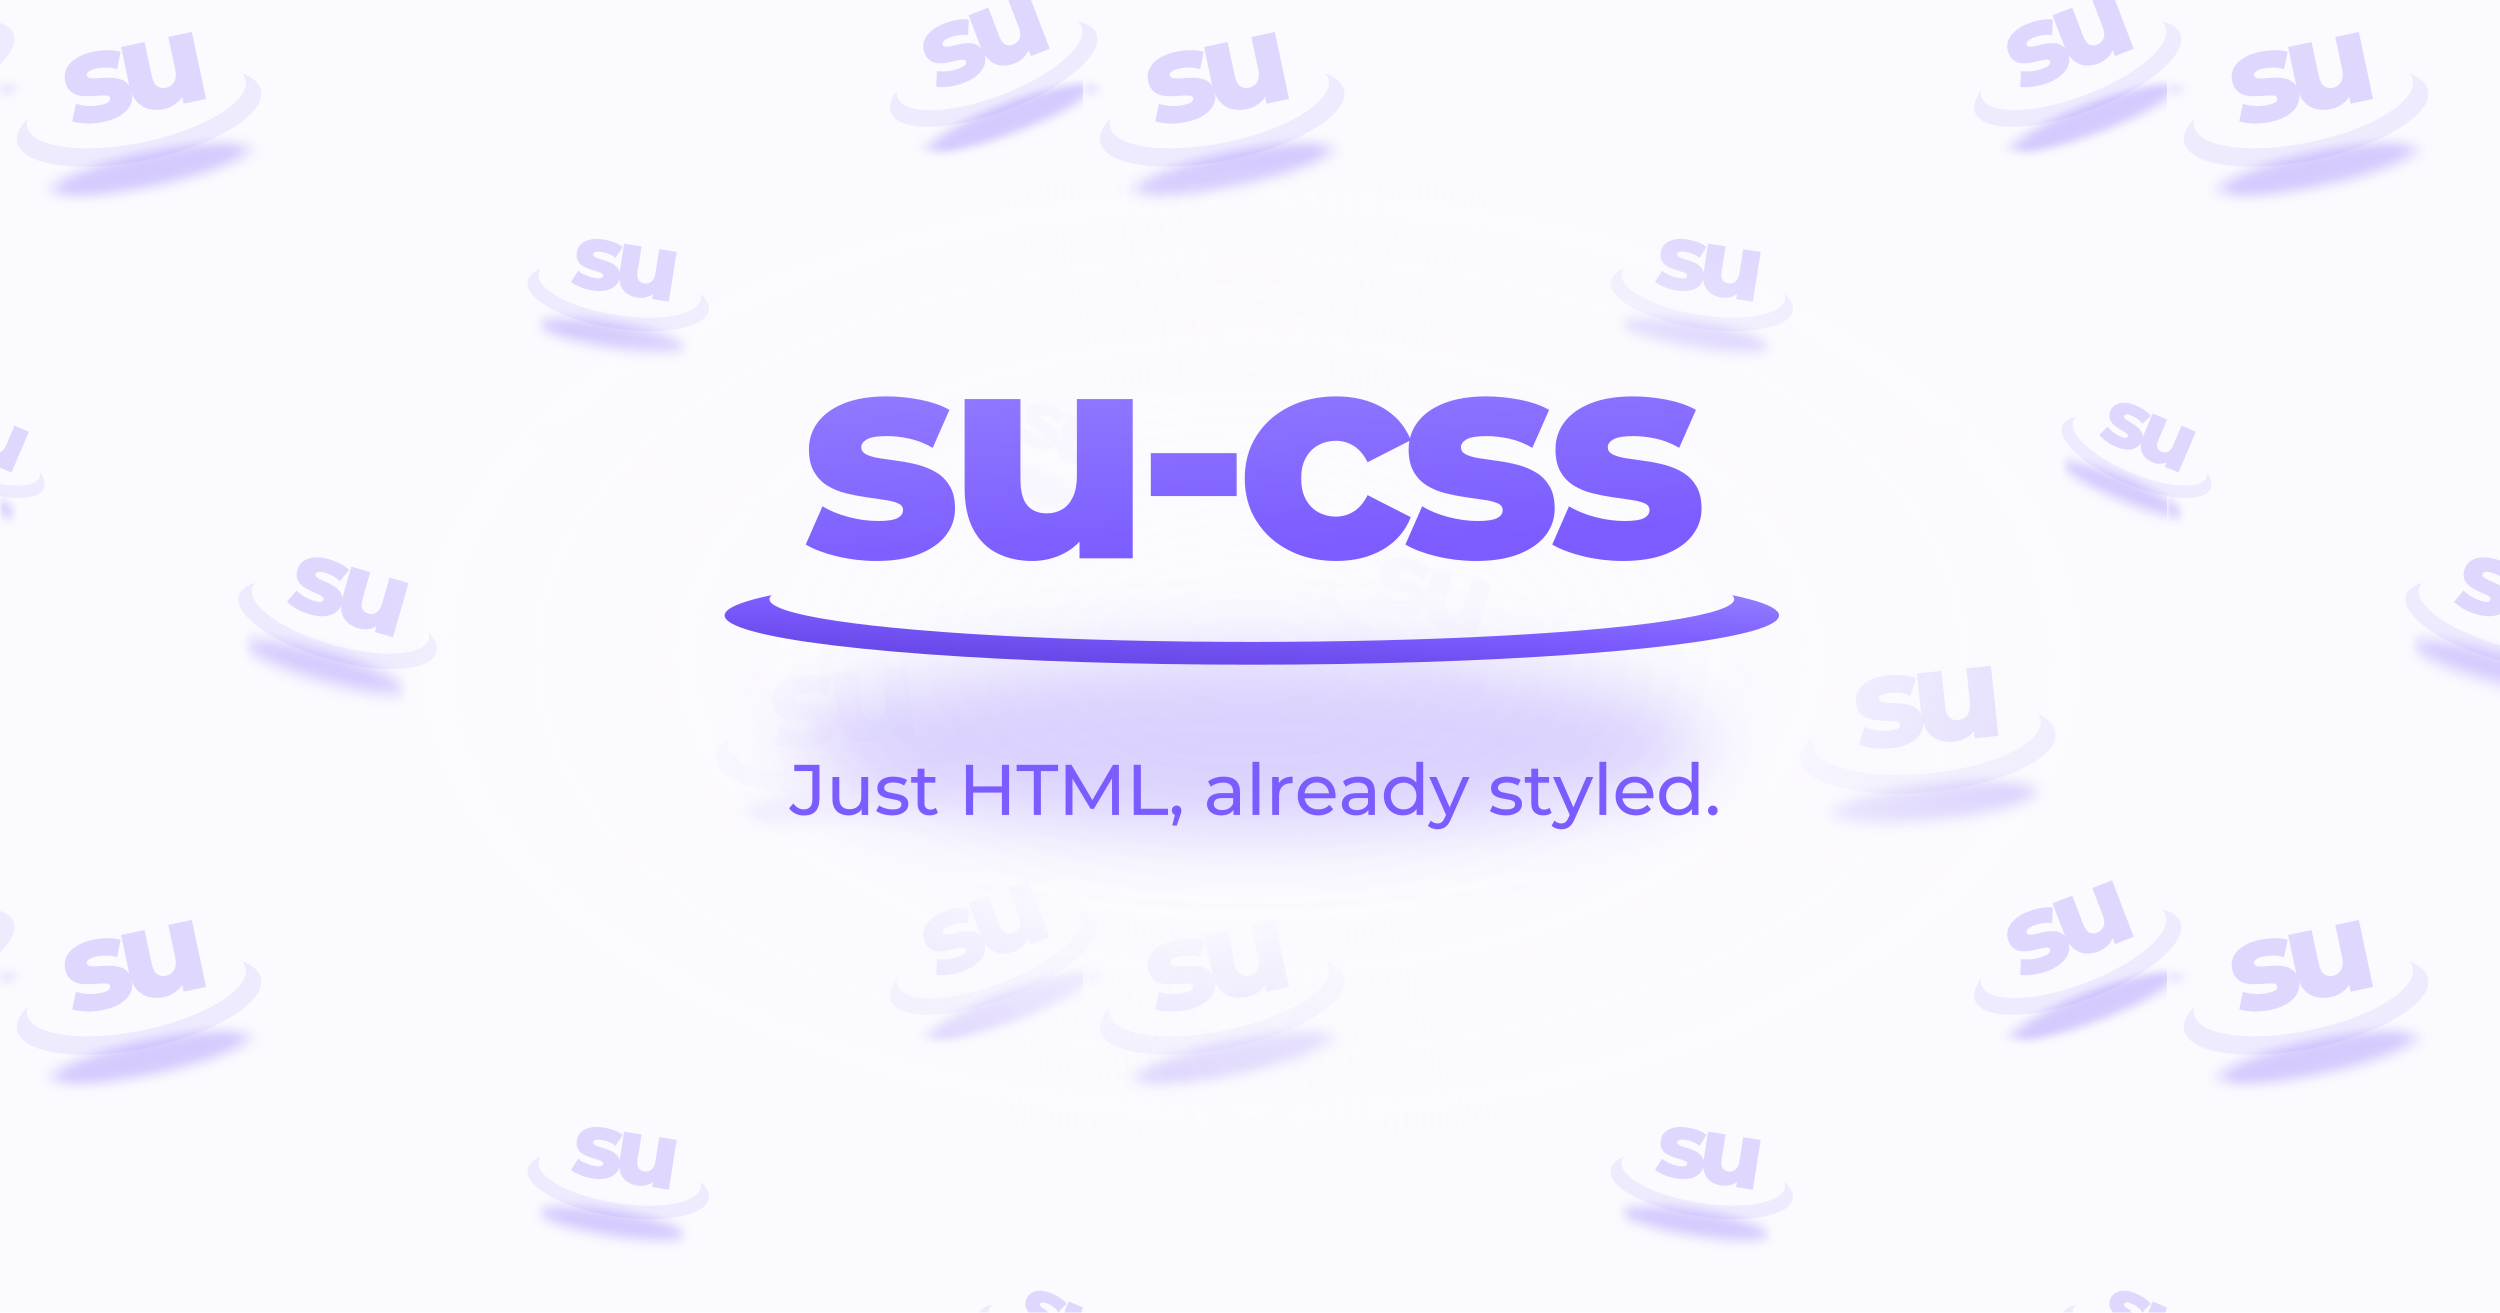
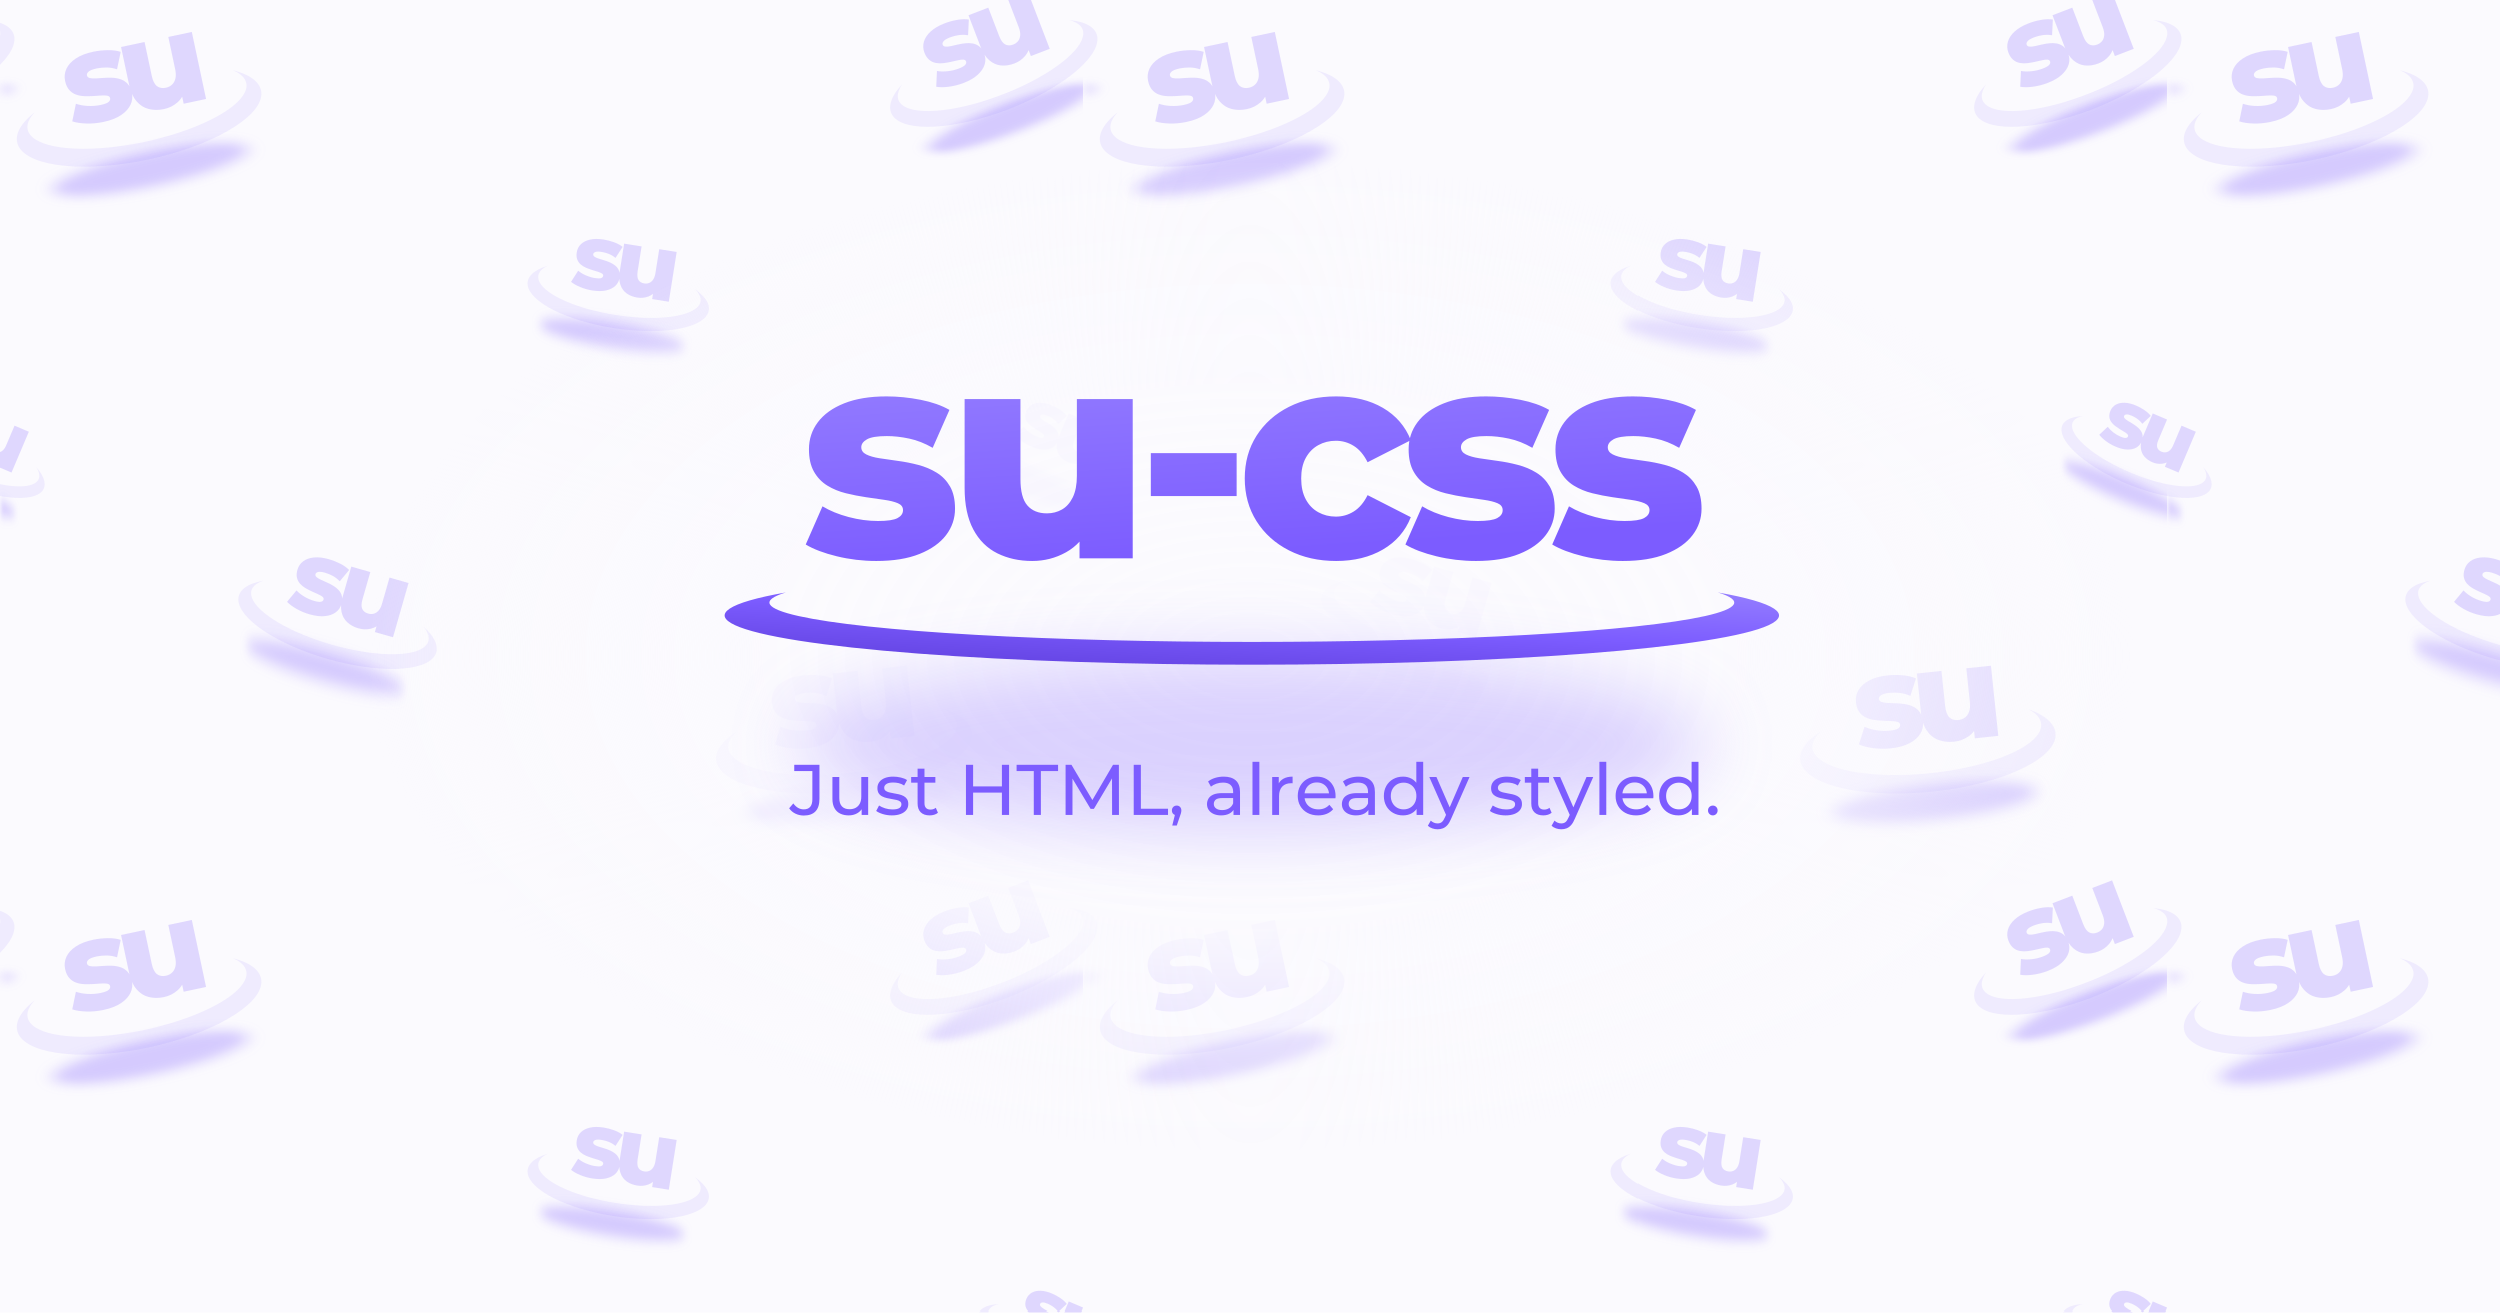
<svg xmlns="http://www.w3.org/2000/svg" xmlns:xlink="http://www.w3.org/1999/xlink" viewBox="0 0 1200 630" width="1200" height="630" role="img" aria-label="SuCSS — Just HTML, already styled.">
  <defs>
    <linearGradient id="word-gradient" x1="0" y1="0" x2="0.35" y2="1">
      <stop offset="0" stop-color="#9179FF" />
      <stop offset="1" stop-color="#7C5CFF" />
    </linearGradient>
    <linearGradient id="plate-gradient" x1="0.85" y1="0" x2="0.15" y2="1">
      <stop offset="0" stop-color="#9179FF" />
      <stop offset="0.45" stop-color="#7C5CFF" />
      <stop offset="1" stop-color="#6242E0" />
    </linearGradient>
    <filter id="plate-shadow" x="-70%" y="-200%" width="240%" height="500%" color-interpolation-filters="sRGB">
      <feGaussianBlur stdDeviation="20.94" />
    </filter>
    <filter id="pattern-shadow" x="-70%" y="-200%" width="240%" height="500%" color-interpolation-filters="sRGB">
      <feGaussianBlur stdDeviation="9.96" />
    </filter>
    <g id="su-mark">
      <ellipse cx="93.78" cy="179.33" rx="140.86" ry="24.27" fill="#7C5CFF" opacity="0.3" filter="url(#pattern-shadow)" />
-       <path d="M-61.11 73.21A176.07 62.22 0 1 0 248.67 73.21A157.79 55.72 0 1 1 -61.11 73.21Z" fill="#7C5CFF16" fill-rule="evenodd" />
+       <path d="M-49.24 66.51A176.07 62.22 0 1 0 236.8 66.51A157.79 51.37 0 1 1 -49.24 66.51Z" fill="#7C5CFF16" fill-rule="evenodd" />
      <path d="M42.86 100L42.86 100Q30.54 100 18.84 97.14Q7.14 94.29 0 90L0 90L10.18 66.79Q16.96 70.89 26.07 73.3Q35.18 75.71 43.93 75.71L43.93 75.71Q52.5 75.71 55.8 73.93Q59.11 72.14 59.11 69.11L59.11 69.11Q59.11 66.25 55.98 64.91Q52.86 63.57 47.77 62.86Q42.68 62.14 36.61 61.25Q30.54 60.36 24.38 58.84Q18.21 57.32 13.13 54.2Q8.04 51.07 5 45.71Q1.96 40.36 1.96 32.14L1.96 32.14Q1.96 22.86 7.41 15.63Q12.86 8.39 23.39 4.2Q33.93 0 49.11 0L49.11 0Q59.29 0 69.73 2.05Q80.18 4.11 87.32 8.21L87.32 8.21L77.14 31.25Q70 27.14 62.86 25.63Q55.71 24.11 49.29 24.11L49.29 24.11Q40.71 24.11 37.23 26.07Q33.75 28.04 33.75 30.89L33.75 30.89Q33.75 33.75 36.79 35.27Q39.82 36.79 44.91 37.59Q50 38.39 56.07 39.2Q62.14 40 68.3 41.61Q74.46 43.21 79.55 46.34Q84.64 49.46 87.68 54.73Q90.71 60 90.71 68.21L90.71 68.21Q90.71 77.14 85.27 84.29Q79.82 91.43 69.2 95.71Q58.57 100 42.86 100M130.3 100L130.3 100Q118.52 100 109.14 95.36Q99.77 90.71 94.5 80.8Q89.23 70.89 89.23 55.71L89.23 55.71L89.23 1.61L123.16 1.61L123.16 50.18Q123.16 61.43 127.36 66.25Q131.55 71.07 139.23 71.07L139.23 71.07Q144.23 71.07 148.34 68.75Q152.45 66.43 154.95 61.34Q157.45 56.25 157.45 48.21L157.45 48.21L157.45 1.61L191.38 1.61L191.38 98.39L159.05 98.39L159.05 71.07L165.3 78.75Q160.3 89.46 150.84 94.73Q141.38 100 130.3 100" fill="#7C5CFF38" />
    </g>
    <clipPath id="pattern-clip">
      <rect width="520" height="426.4" />
    </clipPath>
    <pattern id="su-pattern" width="520" height="426.4" patternUnits="userSpaceOnUse">
      <g clip-path="url(#pattern-clip)">
        <use xlink:href="#su-mark" href="#su-mark" transform="translate(67.6 59.7) rotate(-12) scale(0.34) translate(-93.78 -114.25)" />
        <use xlink:href="#su-mark" href="#su-mark" transform="translate(67.6 486.1) rotate(-12) scale(0.34) translate(-93.78 -114.25)" />
        <use xlink:href="#su-mark" href="#su-mark" transform="translate(587.6 59.7) rotate(-12) scale(0.34) translate(-93.78 -114.25)" />
        <use xlink:href="#su-mark" href="#su-mark" transform="translate(587.6 486.1) rotate(-12) scale(0.34) translate(-93.78 -114.25)" />
        <use xlink:href="#su-mark" href="#su-mark" transform="translate(296.4 144.98) rotate(9) scale(0.25) translate(-93.78 -114.25)" />
        <use xlink:href="#su-mark" href="#su-mark" transform="translate(-41.6 38.38) rotate(-21) scale(0.3) translate(-93.78 -114.25)" />
        <use xlink:href="#su-mark" href="#su-mark" transform="translate(-41.6 464.78) rotate(-21) scale(0.3) translate(-93.78 -114.25)" />
        <use xlink:href="#su-mark" href="#su-mark" transform="translate(478.4 38.38) rotate(-21) scale(0.3) translate(-93.78 -114.25)" />
        <use xlink:href="#su-mark" href="#su-mark" transform="translate(478.4 464.78) rotate(-21) scale(0.3) translate(-93.78 -114.25)" />
        <use xlink:href="#su-mark" href="#su-mark" transform="translate(161.2 302.74) rotate(16) scale(0.28) translate(-93.78 -114.25)" />
        <use xlink:href="#su-mark" href="#su-mark" transform="translate(405.6 -63.96) rotate(-6) scale(0.35) translate(-93.78 -114.25)" />
        <use xlink:href="#su-mark" href="#su-mark" transform="translate(405.6 362.44) rotate(-6) scale(0.35) translate(-93.78 -114.25)" />
        <use xlink:href="#su-mark" href="#su-mark" transform="translate(-15.6 221.73) rotate(23) scale(0.22) translate(-93.78 -114.25)" />
        <use xlink:href="#su-mark" href="#su-mark" transform="translate(504.4 221.73) rotate(23) scale(0.22) translate(-93.78 -114.25)" />
      </g>
    </pattern>
    <radialGradient id="clearing" cx="0.5" cy="0.5" r="0.5">
      <stop offset="0" stop-color="#FBFAFE" stop-opacity="0.97" />
      <stop offset="0.55" stop-color="#FBFAFE" stop-opacity="0.9" />
      <stop offset="1" stop-color="#FBFAFE" stop-opacity="0" />
    </radialGradient>
  </defs>
  <rect width="1200" height="630" fill="#FBFAFE" />
  <rect width="1200" height="630" fill="url(#su-pattern)" />
  <ellipse cx="600" cy="315" rx="428.4" ry="236.99" fill="url(#clearing)" />
  <g transform="translate(386.75 190.27) scale(0.79)">
    <ellipse cx="271.06" cy="210.89" rx="275.47" ry="53.85" fill="#7C5CFF" opacity="0.26" filter="url(#plate-shadow)" />
-     <path d="M-20.75 120.76A320.31 29.92 0 1 0 562.86 120.76A293.09 25.99 0 1 1 -20.75 120.76Z" fill="url(#plate-gradient)" fill-rule="evenodd" />
+     <path d="M-12.08 119.11A320.31 29.92 0 1 0 554.19 119.11A293.09 23.9 0 1 1 -12.08 119.11Z" fill="url(#plate-gradient)" fill-rule="evenodd" />
    <path d="M42.86 100L42.86 100Q30.54 100 18.84 97.14Q7.14 94.29 0 90L0 90L10.18 66.79Q16.96 70.89 26.07 73.3Q35.18 75.71 43.93 75.71L43.93 75.71Q52.5 75.71 55.8 73.93Q59.11 72.14 59.11 69.11L59.11 69.11Q59.11 66.25 55.98 64.91Q52.86 63.57 47.77 62.86Q42.68 62.14 36.61 61.25Q30.54 60.36 24.38 58.84Q18.21 57.32 13.13 54.2Q8.04 51.07 5 45.71Q1.96 40.36 1.96 32.14L1.96 32.14Q1.96 22.86 7.41 15.63Q12.86 8.39 23.39 4.2Q33.93 0 49.11 0L49.11 0Q59.29 0 69.73 2.05Q80.18 4.11 87.32 8.21L87.32 8.21L77.14 31.25Q70 27.14 62.86 25.63Q55.71 24.11 49.29 24.11L49.29 24.11Q40.71 24.11 37.23 26.07Q33.75 28.04 33.75 30.89L33.75 30.89Q33.75 33.75 36.79 35.27Q39.82 36.79 44.91 37.59Q50 38.39 56.07 39.2Q62.14 40 68.3 41.61Q74.46 43.21 79.55 46.34Q84.64 49.46 87.68 54.73Q90.71 60 90.71 68.21L90.71 68.21Q90.71 77.14 85.27 84.29Q79.82 91.43 69.2 95.71Q58.57 100 42.86 100M137.61 100L137.61 100Q125.82 100 116.45 95.36Q107.07 90.71 101.8 80.8Q96.54 70.89 96.54 55.71L96.54 55.71L96.54 1.61L130.46 1.61L130.46 50.18Q130.46 61.43 134.66 66.25Q138.86 71.07 146.54 71.07L146.54 71.07Q151.54 71.07 155.64 68.75Q159.75 66.43 162.25 61.34Q164.75 56.25 164.75 48.21L164.75 48.21L164.75 1.61L198.68 1.61L198.68 98.39L166.36 98.39L166.36 71.07L172.61 78.75Q167.61 89.46 158.14 94.73Q148.68 100 137.61 100M261.82 60.54L209.68 60.54L209.68 34.46L261.82 34.46L261.82 60.54M322.29 100L322.29 100Q306.21 100 293.63 93.57Q281.04 87.14 273.89 75.8Q266.75 64.46 266.75 49.82L266.75 49.82Q266.75 35.18 273.89 23.93Q281.04 12.68 293.63 6.34Q306.21 0 322.29 0L322.29 0Q338.71 0 350.68 6.96Q362.64 13.93 367.64 26.61L367.64 26.61L341.39 40Q338 33.21 333 30.09Q328 26.96 322.11 26.96L322.11 26.96Q316.21 26.96 311.39 29.64Q306.57 32.32 303.8 37.41Q301.04 42.5 301.04 49.82L301.04 49.82Q301.04 57.32 303.8 62.5Q306.57 67.68 311.39 70.36Q316.21 73.04 322.11 73.04L322.11 73.04Q328 73.04 333 69.91Q338 66.79 341.39 60L341.39 60L367.64 73.39Q362.64 86.07 350.68 93.04Q338.71 100 322.29 100M407.21 100L407.21 100Q394.89 100 383.2 97.14Q371.5 94.29 364.36 90L364.36 90L374.54 66.79Q381.32 70.89 390.43 73.3Q399.54 75.71 408.29 75.71L408.29 75.71Q416.86 75.71 420.16 73.93Q423.46 72.14 423.46 69.11L423.46 69.11Q423.46 66.25 420.34 64.91Q417.21 63.57 412.13 62.86Q407.04 62.14 400.96 61.25Q394.89 60.36 388.73 58.84Q382.57 57.32 377.48 54.2Q372.39 51.07 369.36 45.71Q366.32 40.36 366.32 32.14L366.32 32.14Q366.32 22.86 371.77 15.63Q377.21 8.39 387.75 4.2Q398.29 0 413.46 0L413.46 0Q423.64 0 434.09 2.05Q444.54 4.11 451.68 8.21L451.68 8.21L441.5 31.25Q434.36 27.14 427.21 25.63Q420.07 24.11 413.64 24.11L413.64 24.11Q405.07 24.11 401.59 26.07Q398.11 28.04 398.11 30.89L398.11 30.89Q398.11 33.75 401.14 35.27Q404.18 36.79 409.27 37.59Q414.36 38.39 420.43 39.2Q426.5 40 432.66 41.61Q438.82 43.21 443.91 46.34Q449 49.46 452.04 54.73Q455.07 60 455.07 68.21L455.07 68.21Q455.07 77.14 449.63 84.29Q444.18 91.43 433.55 95.71Q422.93 100 407.21 100M496.43 100L496.43 100Q484.11 100 472.41 97.14Q460.71 94.29 453.57 90L453.57 90L463.75 66.79Q470.54 70.89 479.64 73.3Q488.75 75.71 497.5 75.71L497.5 75.71Q506.07 75.71 509.38 73.93Q512.68 72.14 512.68 69.11L512.68 69.11Q512.68 66.25 509.55 64.91Q506.43 63.57 501.34 62.86Q496.25 62.14 490.18 61.25Q484.11 60.36 477.95 58.84Q471.79 57.32 466.7 54.2Q461.61 51.07 458.57 45.71Q455.54 40.36 455.54 32.14L455.54 32.14Q455.54 22.86 460.98 15.63Q466.43 8.39 476.96 4.2Q487.5 0 502.68 0L502.68 0Q512.86 0 523.3 2.05Q533.75 4.11 540.89 8.21L540.89 8.21L530.71 31.25Q523.57 27.14 516.43 25.63Q509.29 24.11 502.86 24.11L502.86 24.11Q494.29 24.11 490.8 26.07Q487.32 28.04 487.32 30.89L487.32 30.89Q487.32 33.75 490.36 35.27Q493.39 36.79 498.48 37.59Q503.57 38.39 509.64 39.2Q515.71 40 521.88 41.61Q528.04 43.21 533.13 46.34Q538.21 49.46 541.25 54.73Q544.29 60 544.29 68.21L544.29 68.21Q544.29 77.14 538.84 84.29Q533.39 91.43 522.77 95.71Q512.14 100 496.43 100" fill="url(#word-gradient)" />
    <g transform="translate(-10.07 222.02) scale(0.41)">
      <path d="M21.66 79.62L21.66 79.62Q15.07 79.62 9.34 76.86Q3.61 74.1 0 68.9L0 68.9L6.16 61.68Q9.24 65.92 13.11 68.21Q16.99 70.49 21.66 70.49L21.66 70.49Q34.39 70.49 34.39 55.41L34.39 55.41L34.39 13.69L7.54 13.69L7.54 4.46L44.9 4.46L44.9 54.88Q44.9 67.3 39.01 73.46Q33.12 79.62 21.66 79.62M88.32 79.41L88.32 79.41Q81.1 79.41 75.64 76.75Q70.17 74.1 67.14 68.63Q64.12 63.16 64.12 54.88L64.12 54.88L64.12 22.51L74.31 22.51L74.31 53.72Q74.31 62 78.29 66.14Q82.27 70.28 89.49 70.28L89.49 70.28Q94.8 70.28 98.73 68.1Q102.65 65.92 104.78 61.73Q106.9 57.54 106.9 51.59L106.9 51.59L106.9 22.51L117.09 22.51L117.09 78.77L107.43 78.77L107.43 63.59L109.02 67.62Q106.26 73.25 100.74 76.33Q95.22 79.41 88.32 79.41M152.23 79.41L152.23 79.41Q145.22 79.41 138.91 77.49Q132.59 75.58 128.98 72.82L128.98 72.82L133.23 64.76Q136.84 67.2 142.14 68.9Q147.45 70.59 152.97 70.59L152.97 70.59Q160.08 70.59 163.22 68.58Q166.35 66.56 166.35 62.95L166.35 62.95Q166.35 60.3 164.44 58.81Q162.53 57.32 159.39 56.58Q156.26 55.84 152.44 55.25Q148.62 54.67 144.8 53.77Q140.98 52.87 137.79 51.22Q134.61 49.58 132.7 46.66Q130.79 43.74 130.79 38.85L130.79 38.85Q130.79 33.76 133.65 29.94Q136.52 26.11 141.77 24.04Q147.03 21.97 154.25 21.97L154.25 21.97Q159.77 21.97 165.45 23.3Q171.13 24.63 174.73 27.07L174.73 27.07L170.38 35.14Q166.56 32.59 162.42 31.63Q158.28 30.68 154.14 30.68L154.14 30.68Q147.45 30.68 144.16 32.86Q140.87 35.03 140.87 38.43L140.87 38.43Q140.87 41.3 142.83 42.83Q144.8 44.37 147.93 45.22Q151.06 46.07 154.88 46.66Q158.7 47.24 162.53 48.14Q166.35 49.04 169.48 50.64Q172.61 52.23 174.58 55.1Q176.54 57.96 176.54 62.74L176.54 62.74Q176.54 67.83 173.57 71.55Q170.59 75.27 165.18 77.34Q159.77 79.41 152.23 79.41M208.17 79.41L208.17 79.41Q199.68 79.41 195.01 74.84Q190.34 70.28 190.34 61.78L190.34 61.78L190.34 10.19L200.53 10.19L200.53 61.36Q200.53 65.92 202.81 68.37Q205.1 70.81 209.34 70.81L209.34 70.81Q214.12 70.81 217.3 68.15L217.3 68.15L220.49 75.48Q218.15 77.49 214.92 78.45Q211.68 79.41 208.17 79.41M216.67 30.89L180.79 30.89L180.79 22.51L216.67 22.51L216.67 30.89M325.9 78.77L315.29 78.77L315.29 4.46L325.9 4.46L325.9 78.77M272.61 78.77L262 78.77L262 4.46L272.61 4.46L272.61 78.77M316.24 45.65L271.55 45.65L271.55 36.41L316.24 36.41L316.24 45.65M373.04 78.77L362.53 78.77L362.53 13.69L337.05 13.69L337.05 4.46L398.51 4.46L398.51 13.69L373.04 13.69L373.04 78.77M419.85 78.77L409.66 78.77L409.66 4.46L418.37 4.46L451.7 60.62L447.03 60.62L479.94 4.46L488.64 4.46L488.75 78.77L478.56 78.77L478.45 20.49L480.89 20.49L451.59 69.75L446.71 69.75L417.2 20.49L419.85 20.49L419.85 78.77M561.46 78.77L510.62 78.77L510.62 4.46L521.23 4.46L521.23 69.53L561.46 69.53L561.46 78.77M574.42 94.48L567.73 94.48L573.04 73.04L574.42 79.19Q571.34 79.19 569.27 77.28Q567.2 75.37 567.2 72.08L567.2 72.08Q567.2 68.9 569.27 66.88Q571.34 64.86 574.31 64.86L574.31 64.86Q577.39 64.86 579.3 66.93Q581.21 69 581.21 72.08L581.21 72.08Q581.21 73.14 581.05 74.15Q580.89 75.16 580.52 76.49Q580.15 77.81 579.41 79.72L579.41 79.72L574.42 94.48M668.15 78.77L658.49 78.77L658.49 66.88L657.96 64.65L657.96 44.37Q657.96 37.9 654.19 34.34Q650.42 30.79 642.89 30.79L642.89 30.79Q637.9 30.79 633.12 32.43Q628.34 34.08 625.05 36.84L625.05 36.84L620.81 29.19Q625.16 25.69 631.26 23.83Q637.37 21.97 644.06 21.97L644.06 21.97Q655.63 21.97 661.89 27.6Q668.15 33.23 668.15 44.8L668.15 44.8L668.15 78.77M640.02 79.41L640.02 79.41Q633.76 79.41 629.03 77.28Q624.31 75.16 621.76 71.39Q619.21 67.62 619.21 62.85L619.21 62.85Q619.21 58.28 621.39 54.56Q623.57 50.85 628.5 48.62Q633.44 46.39 641.83 46.39L641.83 46.39L659.66 46.39L659.66 53.72L642.25 53.72Q634.61 53.72 631.95 56.26Q629.3 58.81 629.3 62.42L629.3 62.42Q629.3 66.56 632.59 69.06Q635.88 71.55 641.72 71.55L641.72 71.55Q647.45 71.55 651.75 69Q656.05 66.45 657.96 61.57L657.96 61.57L659.98 68.58Q657.96 73.57 652.87 76.49Q647.77 79.41 640.02 79.41M696.82 78.77L686.62 78.77L686.62 0L696.82 0L696.82 78.77M726.01 78.77L715.82 78.77L715.82 22.51L725.58 22.51L725.58 37.79L724.63 33.97Q726.96 28.13 732.48 25.05Q738 21.97 746.07 21.97L746.07 21.97L746.07 31.85Q745.44 31.74 744.85 31.74Q744.27 31.74 743.74 31.74L743.74 31.74Q735.56 31.74 730.79 36.62Q726.01 41.51 726.01 50.74L726.01 50.74L726.01 78.77M783.97 79.41L783.97 79.41Q774.95 79.41 768.1 75.69Q761.25 71.97 757.48 65.5Q753.72 59.02 753.72 50.64L753.72 50.64Q753.72 42.25 757.38 35.77Q761.04 29.3 767.46 25.64Q773.89 21.97 781.95 21.97L781.95 21.97Q790.13 21.97 796.39 25.58Q802.65 29.19 806.21 35.72Q809.77 42.25 809.77 50.96L809.77 50.96Q809.77 51.59 809.71 52.44Q809.66 53.29 809.55 54.03L809.55 54.03L761.68 54.03L761.68 46.71L804.25 46.71L800.11 49.26Q800.21 43.84 797.88 39.6Q795.54 35.35 791.45 32.96Q787.37 30.57 781.95 30.57L781.95 30.57Q776.65 30.57 772.51 32.96Q768.37 35.35 766.03 39.65Q763.69 43.95 763.69 49.47L763.69 49.47L763.69 51.17Q763.69 56.79 766.3 61.2Q768.9 65.61 773.57 68.05Q778.24 70.49 784.29 70.49L784.29 70.49Q789.28 70.49 793.37 68.79Q797.45 67.09 800.53 63.69L800.53 63.69L806.16 70.28Q802.34 74.73 796.66 77.07Q790.98 79.41 783.97 79.41M868.05 78.77L858.39 78.77L858.39 66.88L857.86 64.65L857.86 44.37Q857.86 37.9 854.09 34.34Q850.32 30.79 842.78 30.79L842.78 30.79Q837.79 30.79 833.01 32.43Q828.24 34.08 824.95 36.84L824.95 36.84L820.7 29.19Q825.05 25.69 831.16 23.83Q837.26 21.97 843.95 21.97L843.95 21.97Q855.52 21.97 861.78 27.6Q868.05 33.23 868.05 44.8L868.05 44.8L868.05 78.77M839.92 79.41L839.92 79.41Q833.65 79.41 828.93 77.28Q824.2 75.16 821.66 71.39Q819.11 67.62 819.11 62.85L819.11 62.85Q819.11 58.28 821.28 54.56Q823.46 50.85 828.4 48.62Q833.33 46.39 841.72 46.39L841.72 46.39L859.55 46.39L859.55 53.72L842.14 53.72Q834.5 53.72 831.85 56.26Q829.19 58.81 829.19 62.42L829.19 62.42Q829.19 66.56 832.48 69.06Q835.77 71.55 841.61 71.55L841.61 71.55Q847.35 71.55 851.65 69Q855.94 66.45 857.86 61.57L857.86 61.57L859.87 68.58Q857.86 73.57 852.76 76.49Q847.66 79.41 839.92 79.41M909.77 79.41L909.77 79.41Q901.59 79.41 895.17 75.8Q888.75 72.19 885.03 65.71Q881.32 59.24 881.32 50.64L881.32 50.64Q881.32 42.04 885.03 35.62Q888.75 29.19 895.17 25.58Q901.59 21.97 909.77 21.97L909.77 21.97Q916.88 21.97 922.61 25.16Q928.34 28.34 931.79 34.71Q935.24 41.08 935.24 50.64L935.24 50.64Q935.24 60.19 931.9 66.56Q928.56 72.93 922.82 76.17Q917.09 79.41 909.77 79.41M910.62 70.49L910.62 70.49Q915.92 70.49 920.22 68.05Q924.52 65.61 927.02 61.09Q929.51 56.58 929.51 50.64L929.51 50.64Q929.51 44.59 927.02 40.18Q924.52 35.77 920.22 33.33Q915.92 30.89 910.62 30.89L910.62 30.89Q905.2 30.89 900.96 33.33Q896.71 35.77 894.16 40.18Q891.61 44.59 891.61 50.64L891.61 50.64Q891.61 56.58 894.16 61.09Q896.71 65.61 900.96 68.05Q905.2 70.49 910.62 70.49M939.6 78.77L929.83 78.77L929.83 63.59L930.47 50.53L929.41 37.47L929.41 0L939.6 0L939.6 78.77M960.93 100L960.93 100Q956.9 100 953.08 98.67Q949.26 97.35 946.5 94.8L946.5 94.8L950.85 87.15Q952.97 89.17 955.52 90.23Q958.07 91.3 960.93 91.3L960.93 91.3Q964.65 91.3 967.09 89.38Q969.53 87.47 971.66 82.59L971.66 82.59L975.16 74.84L976.22 73.57L998.3 22.51L1008.28 22.51L981 84.39Q978.56 90.34 975.53 93.74Q972.51 97.13 968.9 98.57Q965.29 100 960.93 100M981.1 72.61L974.31 80.57L948.62 22.51L959.24 22.51L981.1 72.61M1061.68 79.41L1061.68 79.41Q1054.67 79.41 1048.35 77.49Q1042.04 75.58 1038.43 72.82L1038.43 72.82L1042.68 64.76Q1046.28 67.2 1051.59 68.9Q1056.9 70.59 1062.42 70.59L1062.42 70.59Q1069.53 70.59 1072.66 68.58Q1075.8 66.56 1075.8 62.95L1075.8 62.95Q1075.8 60.3 1073.89 58.81Q1071.97 57.32 1068.84 56.58Q1065.71 55.84 1061.89 55.25Q1058.07 54.67 1054.25 53.77Q1050.42 52.87 1047.24 51.22Q1044.06 49.58 1042.14 46.66Q1040.23 43.74 1040.23 38.85L1040.23 38.85Q1040.23 33.76 1043.1 29.94Q1045.97 26.11 1051.22 24.04Q1056.48 21.97 1063.69 21.97L1063.69 21.97Q1069.21 21.97 1074.89 23.3Q1080.57 24.63 1084.18 27.07L1084.18 27.07L1079.83 35.14Q1076.01 32.59 1071.87 31.63Q1067.73 30.68 1063.59 30.68L1063.59 30.68Q1056.9 30.68 1053.61 32.86Q1050.32 35.03 1050.32 38.43L1050.32 38.43Q1050.32 41.3 1052.28 42.83Q1054.25 44.37 1057.38 45.22Q1060.51 46.07 1064.33 46.66Q1068.15 47.24 1071.97 48.14Q1075.8 49.04 1078.93 50.64Q1082.06 52.23 1084.02 55.1Q1085.99 57.96 1085.99 62.74L1085.99 62.74Q1085.99 67.83 1083.01 71.55Q1080.04 75.27 1074.63 77.34Q1069.21 79.41 1061.68 79.41M1117.62 79.41L1117.62 79.41Q1109.13 79.41 1104.46 74.84Q1099.79 70.28 1099.79 61.78L1099.79 61.78L1099.79 10.19L1109.98 10.19L1109.98 61.36Q1109.98 65.92 1112.26 68.37Q1114.54 70.81 1118.79 70.81L1118.79 70.81Q1123.57 70.81 1126.75 68.15L1126.75 68.15L1129.94 75.48Q1127.6 77.49 1124.36 78.45Q1121.13 79.41 1117.62 79.41M1126.11 30.89L1090.23 30.89L1090.23 22.51L1126.11 22.51L1126.11 30.89M1144.27 100L1144.27 100Q1140.23 100 1136.41 98.67Q1132.59 97.35 1129.83 94.8L1129.83 94.8L1134.18 87.15Q1136.31 89.17 1138.85 90.23Q1141.4 91.3 1144.27 91.3L1144.27 91.3Q1147.98 91.3 1150.42 89.38Q1152.87 87.47 1154.99 82.59L1154.99 82.59L1158.49 74.84L1159.55 73.57L1181.63 22.51L1191.61 22.51L1164.33 84.39Q1161.89 90.34 1158.86 93.74Q1155.84 97.13 1152.23 98.57Q1148.62 100 1144.27 100M1164.44 72.61L1157.64 80.57L1131.95 22.51L1142.57 22.51L1164.44 72.61M1210.93 78.77L1200.74 78.77L1200.74 0L1210.93 0L1210.93 78.77M1254.99 79.41L1254.99 79.41Q1245.97 79.41 1239.12 75.69Q1232.27 71.97 1228.5 65.5Q1224.73 59.02 1224.73 50.64L1224.73 50.64Q1224.73 42.25 1228.4 35.77Q1232.06 29.3 1238.48 25.64Q1244.9 21.97 1252.97 21.97L1252.97 21.97Q1261.15 21.97 1267.41 25.58Q1273.67 29.19 1277.23 35.72Q1280.79 42.25 1280.79 50.96L1280.79 50.96Q1280.79 51.59 1280.73 52.44Q1280.68 53.29 1280.57 54.03L1280.57 54.03L1232.7 54.03L1232.7 46.71L1275.27 46.71L1271.13 49.26Q1271.23 43.84 1268.9 39.6Q1266.56 35.35 1262.47 32.96Q1258.39 30.57 1252.97 30.57L1252.97 30.57Q1247.66 30.57 1243.52 32.96Q1239.38 35.35 1237.05 39.65Q1234.71 43.95 1234.71 49.47L1234.71 49.47L1234.71 51.17Q1234.71 56.79 1237.31 61.2Q1239.92 65.61 1244.59 68.05Q1249.26 70.49 1255.31 70.49L1255.31 70.49Q1260.3 70.49 1264.38 68.79Q1268.47 67.09 1271.55 63.69L1271.55 63.69L1277.18 70.28Q1273.35 74.73 1267.68 77.07Q1262 79.41 1254.99 79.41M1317.73 79.41L1317.73 79.41Q1309.55 79.41 1303.13 75.8Q1296.71 72.19 1292.99 65.71Q1289.28 59.24 1289.28 50.64L1289.28 50.64Q1289.28 42.04 1292.99 35.62Q1296.71 29.19 1303.13 25.58Q1309.55 21.97 1317.73 21.97L1317.73 21.97Q1324.84 21.97 1330.57 25.16Q1336.31 28.34 1339.76 34.71Q1343.21 41.08 1343.21 50.64L1343.21 50.64Q1343.21 60.19 1339.86 66.56Q1336.52 72.93 1330.79 76.17Q1325.05 79.41 1317.73 79.41M1318.58 70.49L1318.58 70.49Q1323.89 70.49 1328.18 68.05Q1332.48 65.61 1334.98 61.09Q1337.47 56.58 1337.47 50.64L1337.47 50.64Q1337.47 44.59 1334.98 40.18Q1332.48 35.77 1328.18 33.33Q1323.89 30.89 1318.58 30.89L1318.58 30.89Q1313.16 30.89 1308.92 33.33Q1304.67 35.77 1302.12 40.18Q1299.58 44.59 1299.58 50.64L1299.58 50.64Q1299.58 56.58 1302.12 61.09Q1304.67 65.61 1308.92 68.05Q1313.16 70.49 1318.58 70.49M1347.56 78.77L1337.79 78.77L1337.79 63.59L1338.43 50.53L1337.37 37.47L1337.37 0L1347.56 0L1347.56 78.77M1368.9 79.41L1368.9 79.41Q1365.92 79.41 1363.8 77.34Q1361.68 75.27 1361.68 72.08L1361.68 72.08Q1361.68 68.9 1363.8 66.88Q1365.92 64.86 1368.9 64.86L1368.9 64.86Q1371.76 64.86 1373.83 66.88Q1375.9 68.9 1375.9 72.08L1375.9 72.08Q1375.9 75.27 1373.83 77.34Q1371.76 79.41 1368.9 79.41" fill="#7C5CFF" />
    </g>
  </g>
</svg>
